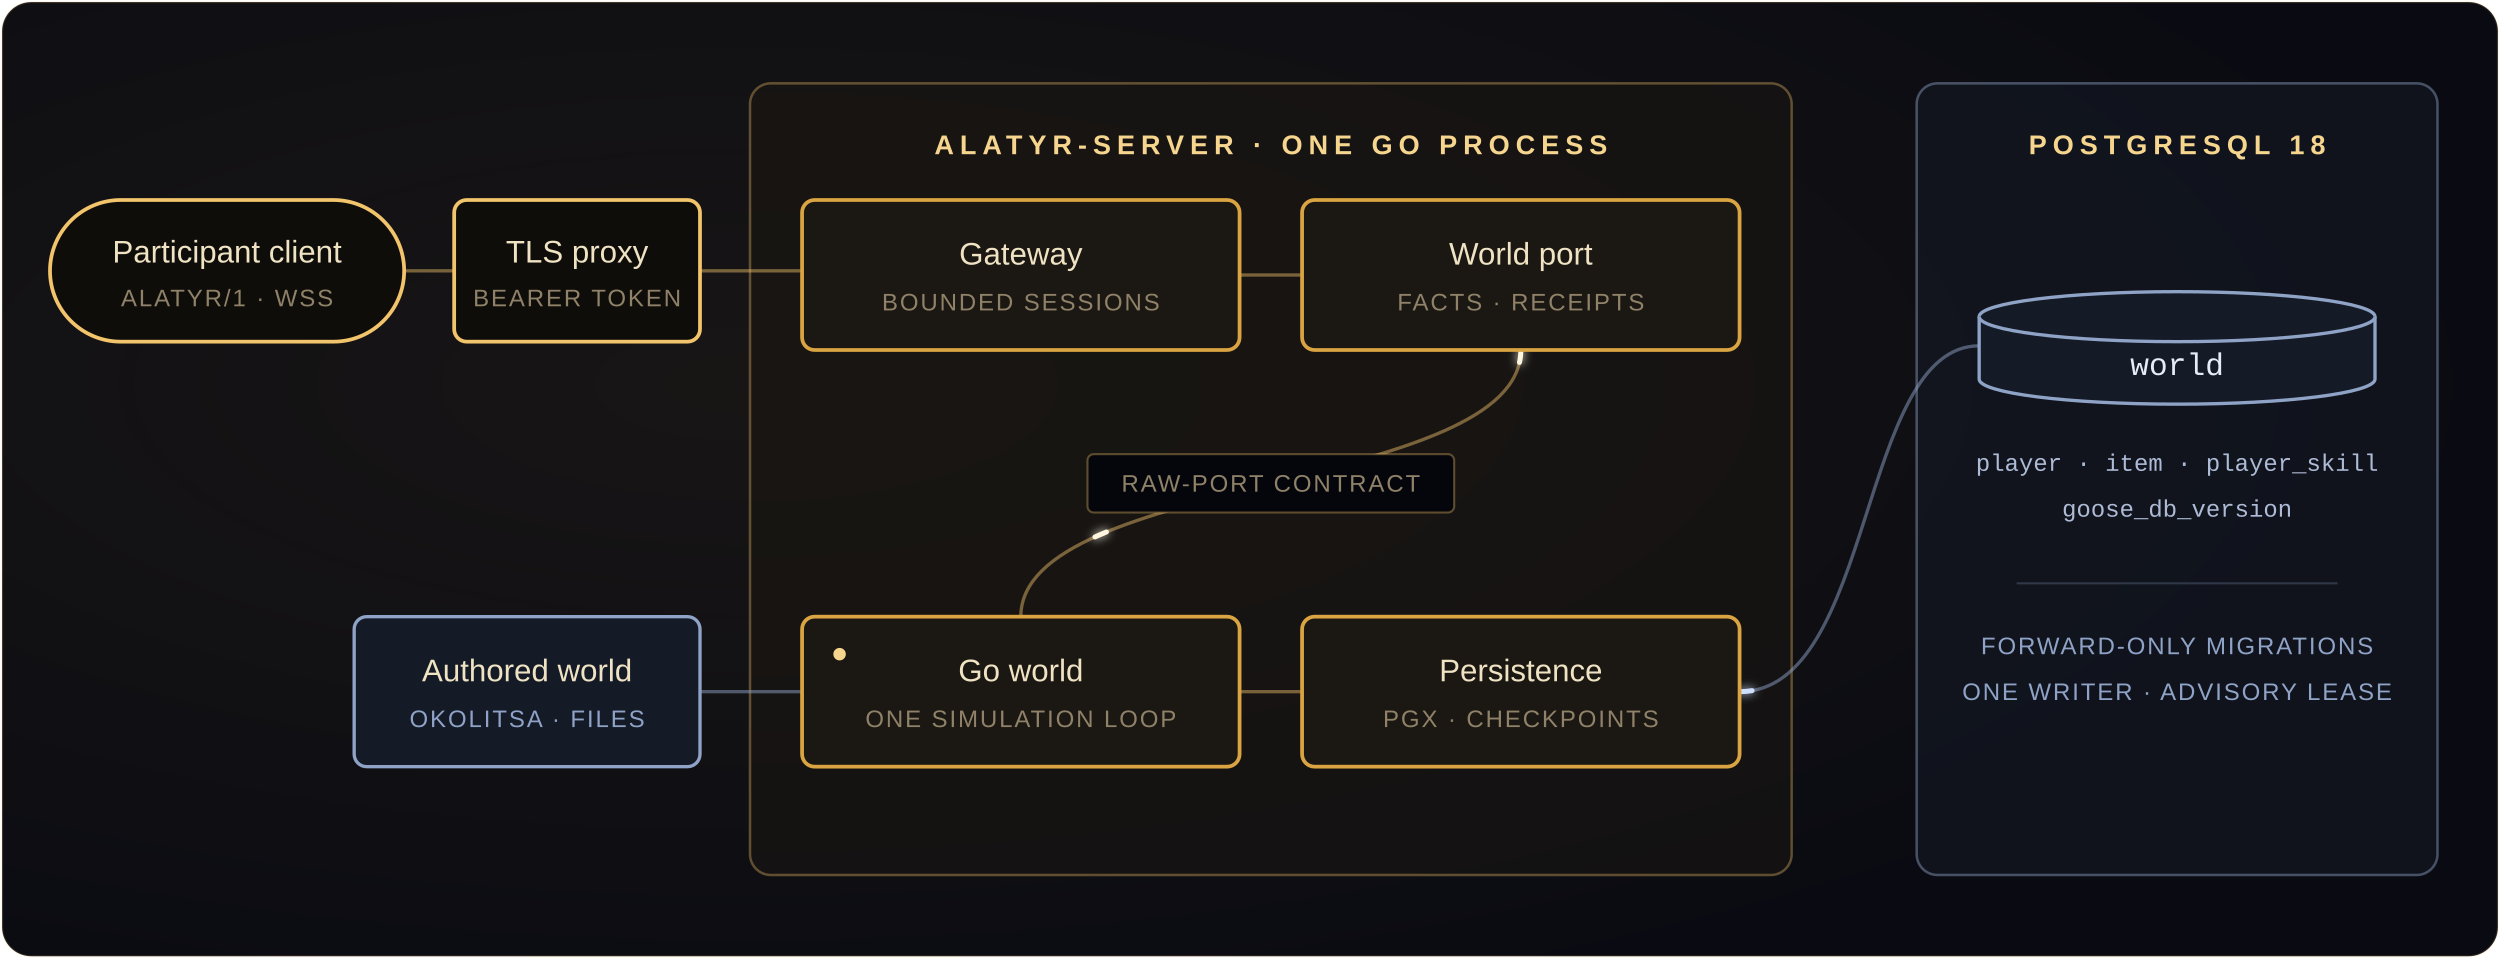
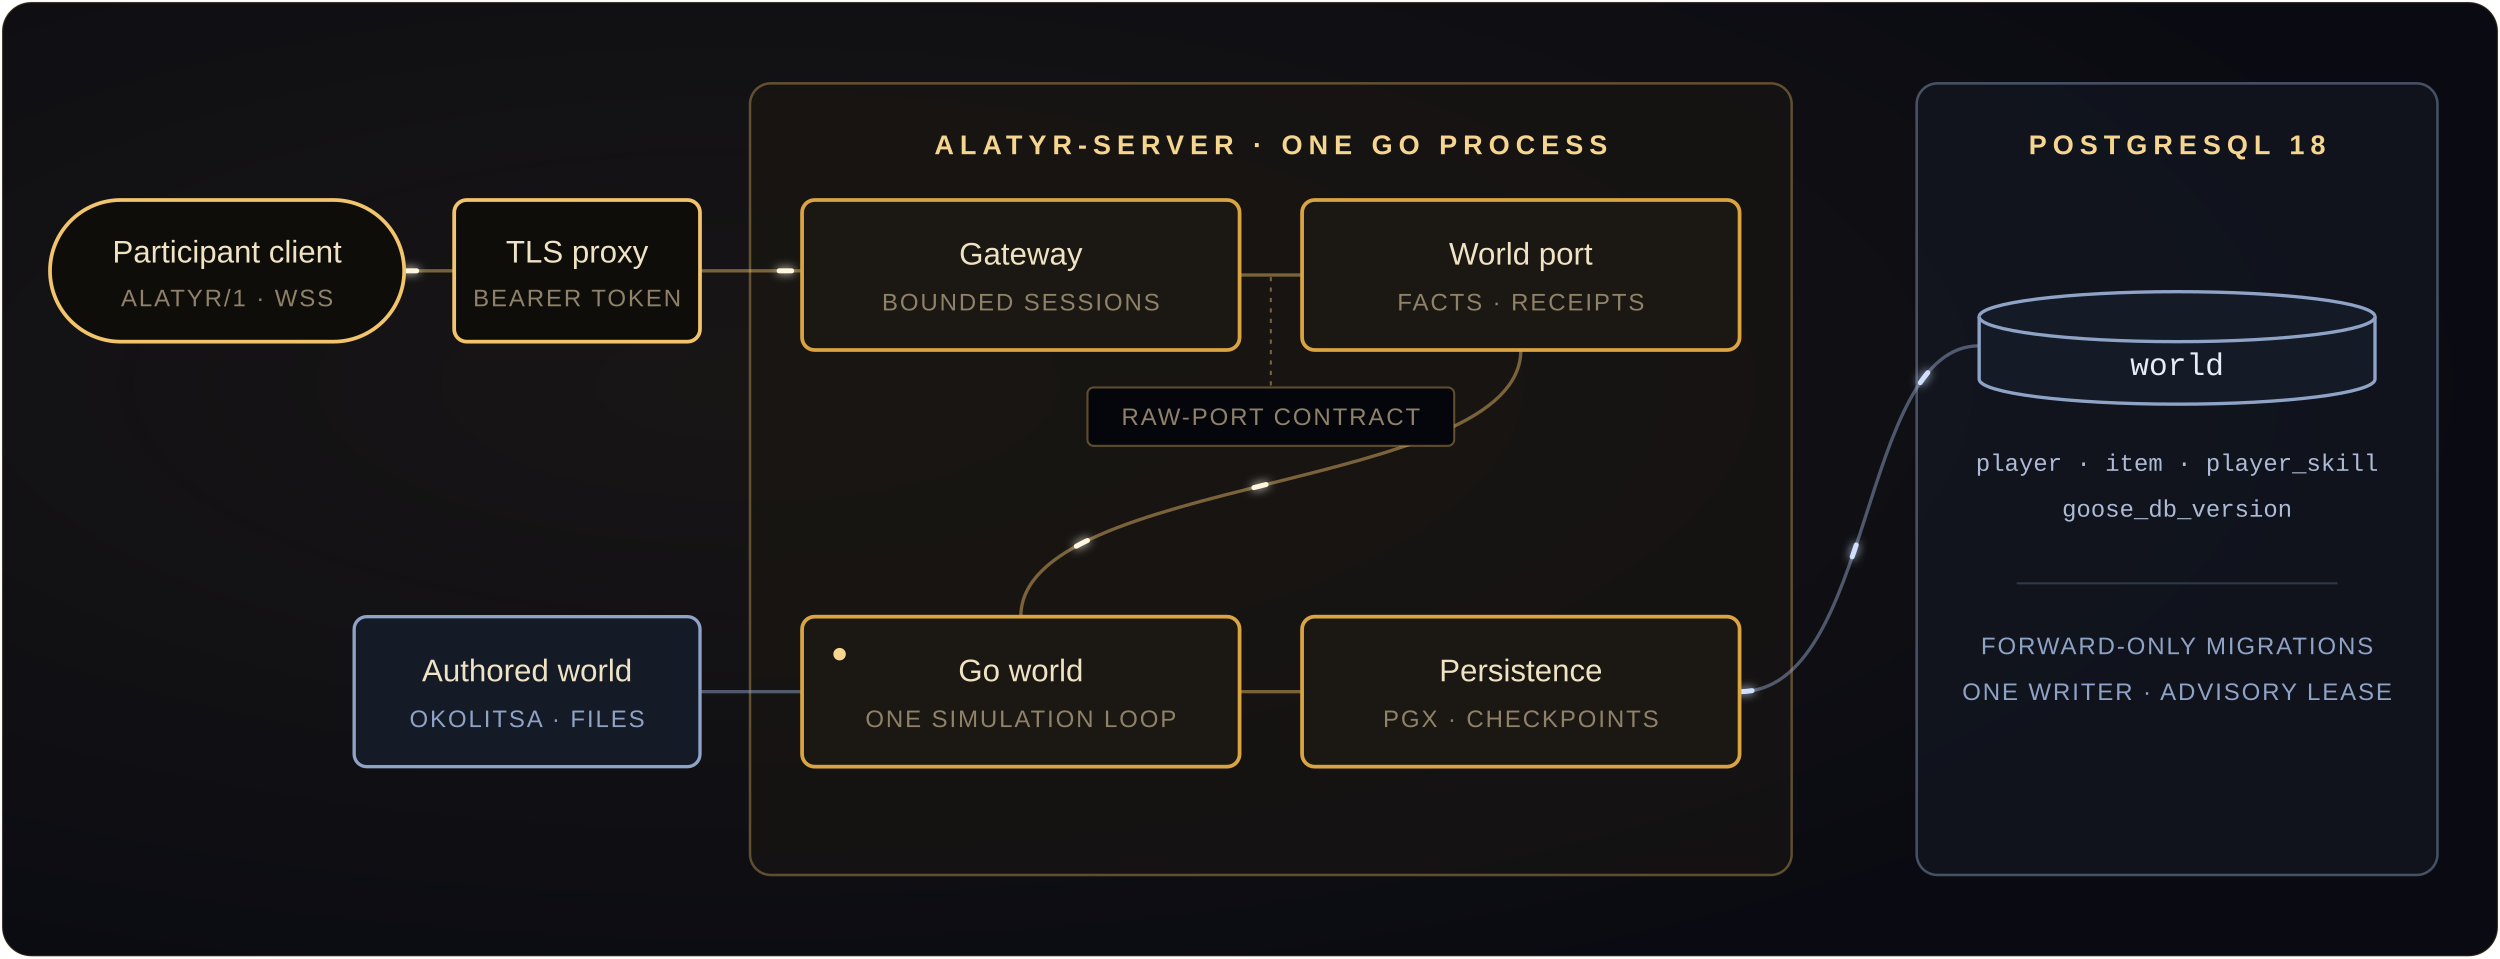
<svg xmlns="http://www.w3.org/2000/svg" viewBox="0 0 1200 460" width="1200" height="460" role="img" aria-labelledby="arch-title arch-desc">
  <defs>
    <radialGradient id="glow" cx=".3" cy=".4" r=".7">
      <stop offset="0" stop-color="#d9a441" stop-opacity=".07" />
      <stop offset="1" stop-color="#d9a441" stop-opacity="0" />
    </radialGradient>
    <filter id="spark" x="-50%" y="-50%" width="200%" height="200%">
      <feGaussianBlur stdDeviation="2.2" result="b" />
      <feMerge>
        <feMergeNode in="b" />
        <feMergeNode in="SourceGraphic" />
      </feMerge>
    </filter>
  </defs>
  <style>
.bg { fill: #0a0b12; stroke: rgba(242, 196, 107, .14); }
.frame { fill: rgba(27, 23, 18, .55); stroke: rgba(242, 196, 107, .35); stroke-width: 1.2; }
.frame--db { fill: rgba(20, 26, 38, .55); stroke: rgba(143, 163, 199, .45); }
.node { fill: #1b1712; stroke: #d9a441; stroke-width: 1.8; }
.node--ext { fill: #0f0d0a; stroke: #f2c46b; }
.node--data { fill: #141a26; stroke: #8fa3c7; stroke-width: 1.6; }
.db { fill: #141a26; stroke: #8fa3c7; stroke-width: 1.6; }
.tag { fill: #05060c; stroke: rgba(242, 196, 107, .35); }
.t { fill: #efe3c4; font: 500 15px -apple-system, BlinkMacSystemFont, "Segoe UI", "Helvetica Neue", Arial, sans-serif; }
.t--title { fill: #f6d58e; font-size: 13px; font-weight: 600; letter-spacing: .22em; }
.t--db { fill: #e6ecf7; font: 500 15px ui-monospace, SFMono-Regular, Menlo, Consolas, "Liberation Mono", monospace; }
.t--small { fill: #8f8268; font-size: 11.5px; letter-spacing: .08em; }
.t--steel { fill: #8fa3c7; }
.t--mono { fill: #aebbd6; font: 500 11.5px ui-monospace, SFMono-Regular, Menlo, Consolas, "Liberation Mono", monospace; }
.rule { stroke: rgba(143, 163, 199, .25); }
+ .tick { stroke: rgba(242, 196, 107, .45); stroke-dasharray: 2 3; }
.wire { fill: none; stroke: rgba(242, 196, 107, .45); stroke-width: 1.6; }
.wire--db { stroke: rgba(143, 163, 199, .5); }
- .flow { fill: none; stroke: #fff6e0; stroke-width: 2.4; stroke-linecap: round; stroke-dasharray: 6 220; animation: flow 3.4s linear infinite; filter: url(#spark); }
+ .flow { fill: none; stroke: #fff6e0; stroke-width: 2.4; stroke-linecap: round; stroke-dasharray: 6 84; animation: flow 1.36s linear infinite; filter: url(#spark); }
.flow--db { stroke: #cfe0ff; }
- .f2 { animation-delay: -.9s; } .f3 { animation-delay: -1.8s; } .f4 { animation-delay: -2.5s; }
- .f5 { animation-delay: -1.2s; } .f6 { animation-delay: -2.9s; } .f7 { animation-delay: -.4s; }
+ .f2 { animation-delay: -.5s; } .f3 { animation-delay: -.9s; }
.pulse { fill: #f6d58e; animation: pulse 2.6s ease-in-out infinite; }
- @keyframes flow { to { stroke-dashoffset: -226; } }
+ @keyframes flow { to { stroke-dashoffset: -90; } }
@keyframes pulse { 0%, 100% { opacity: .25; } 50% { opacity: 1; } }
@media (prefers-reduced-motion: reduce) { .flow { animation: none; opacity: 0; } .pulse { animation: none; opacity: .8; } }
</style>
  <rect class="bg" x="1" y="1" width="1198" height="458" rx="14" />
  <rect x="1" y="1" width="1198" height="458" rx="14" fill="url(#glow)" />
  <rect class="frame" x="360" y="40" width="500" height="380" rx="10" />
  <text class="t t--title" x="610" y="74" text-anchor="middle">ALATYR-SERVER · ONE GO PROCESS</text>
  <rect class="frame frame--db" x="920" y="40" width="250" height="380" rx="10" />
  <text class="t t--title" x="1045" y="74" text-anchor="middle">POSTGRESQL 18</text>
  <path class="wire" d="M194 130 H218" />
  <path class="wire" d="M336 130 H385" />
  <path class="wire" d="M595 132 H625" />
  <path class="wire" d="M730 168 C 730 236, 490 228, 490 296" />
  <path class="wire" d="M595 332 H625" />
  <path class="wire wire--db" d="M336 332 H385" />
  <path class="wire wire--db" d="M835 332 C 900 332, 892 166, 950 166" />
-   <path class="flow" d="M194 130 H218" />
-   <path class="flow f2" d="M336 130 H385" />
-   <path class="flow f3" d="M595 132 H625" />
-   <path class="flow f4" d="M730 168 C 730 236, 490 228, 490 296" />
-   <path class="flow f5" d="M595 332 H625" />
-   <path class="flow flow--db f6" d="M336 332 H385" />
-   <path class="flow flow--db f7" d="M835 332 C 900 332, 892 166, 950 166" />
+   <path class="flow" d="M194 130 H490 V132 H730 V168 C 730 236, 490 228, 490 296 V332 H835" />
+   <path class="flow flow--db f2" d="M336 332 H385" />
+   <path class="flow flow--db f3" d="M835 332 C 900 332, 892 166, 950 166" />
  <rect class="node node--ext" x="24" y="96" width="170" height="68" rx="34" />
  <text class="t" x="109" y="126" text-anchor="middle">Participant client</text>
  <text class="t t--small" x="109" y="147" text-anchor="middle">ALATYR/1 · WSS</text>
  <rect class="node node--ext" x="218" y="96" width="118" height="68" rx="6" />
  <text class="t" x="277" y="126" text-anchor="middle">TLS proxy</text>
  <text class="t t--small" x="277" y="147" text-anchor="middle">BEARER TOKEN</text>
  <rect class="node" x="385" y="96" width="210" height="72" rx="6" />
  <text class="t" x="490" y="127" text-anchor="middle">Gateway</text>
  <text class="t t--small" x="490" y="149" text-anchor="middle">BOUNDED SESSIONS</text>
  <rect class="node" x="625" y="96" width="210" height="72" rx="6" />
  <text class="t" x="730" y="127" text-anchor="middle">World port</text>
  <text class="t t--small" x="730" y="149" text-anchor="middle">FACTS · RECEIPTS</text>
-   <rect class="tag" x="522" y="218" width="176" height="28" rx="3" />
-   <text class="t t--small" x="610" y="236" text-anchor="middle">RAW-PORT CONTRACT</text>
+   <path class="tick" d="M610 133 V186" />
+   <rect class="tag" x="522" y="186" width="176" height="28" rx="3" />
+   <text class="t t--small" x="610" y="204" text-anchor="middle">RAW-PORT CONTRACT</text>
  <rect class="node" x="385" y="296" width="210" height="72" rx="6" />
  <text class="t" x="490" y="327" text-anchor="middle">Go world</text>
  <text class="t t--small" x="490" y="349" text-anchor="middle">ONE SIMULATION LOOP</text>
  <circle class="pulse" cx="403" cy="314" r="3" />
  <rect class="node" x="625" y="296" width="210" height="72" rx="6" />
  <text class="t" x="730" y="327" text-anchor="middle">Persistence</text>
  <text class="t t--small" x="730" y="349" text-anchor="middle">PGX · CHECKPOINTS</text>
  <rect class="node node--data" x="170" y="296" width="166" height="72" rx="6" />
  <text class="t" x="253" y="327" text-anchor="middle">Authored world</text>
  <text class="t t--small t--steel" x="253" y="349" text-anchor="middle">OKOLITSA · FILES</text>
  <path class="db" d="M950 152 a 95 12 0 0 1 190 0 v 30 a 95 12 0 0 1 -190 0 z" />
  <path class="db" d="M950 152 a 95 12 0 0 0 190 0" fill="none" />
  <text class="t t--db" x="1045" y="180" text-anchor="middle">world</text>
  <text class="t t--mono" x="1045" y="226" text-anchor="middle">player · item · player_skill</text>
  <text class="t t--mono" x="1045" y="248" text-anchor="middle">goose_db_version</text>
  <path class="rule" d="M968 280 H1122" />
  <text class="t t--small t--steel" x="1045" y="314" text-anchor="middle">FORWARD-ONLY MIGRATIONS</text>
  <text class="t t--small t--steel" x="1045" y="336" text-anchor="middle">ONE WRITER · ADVISORY LEASE</text>
</svg>
